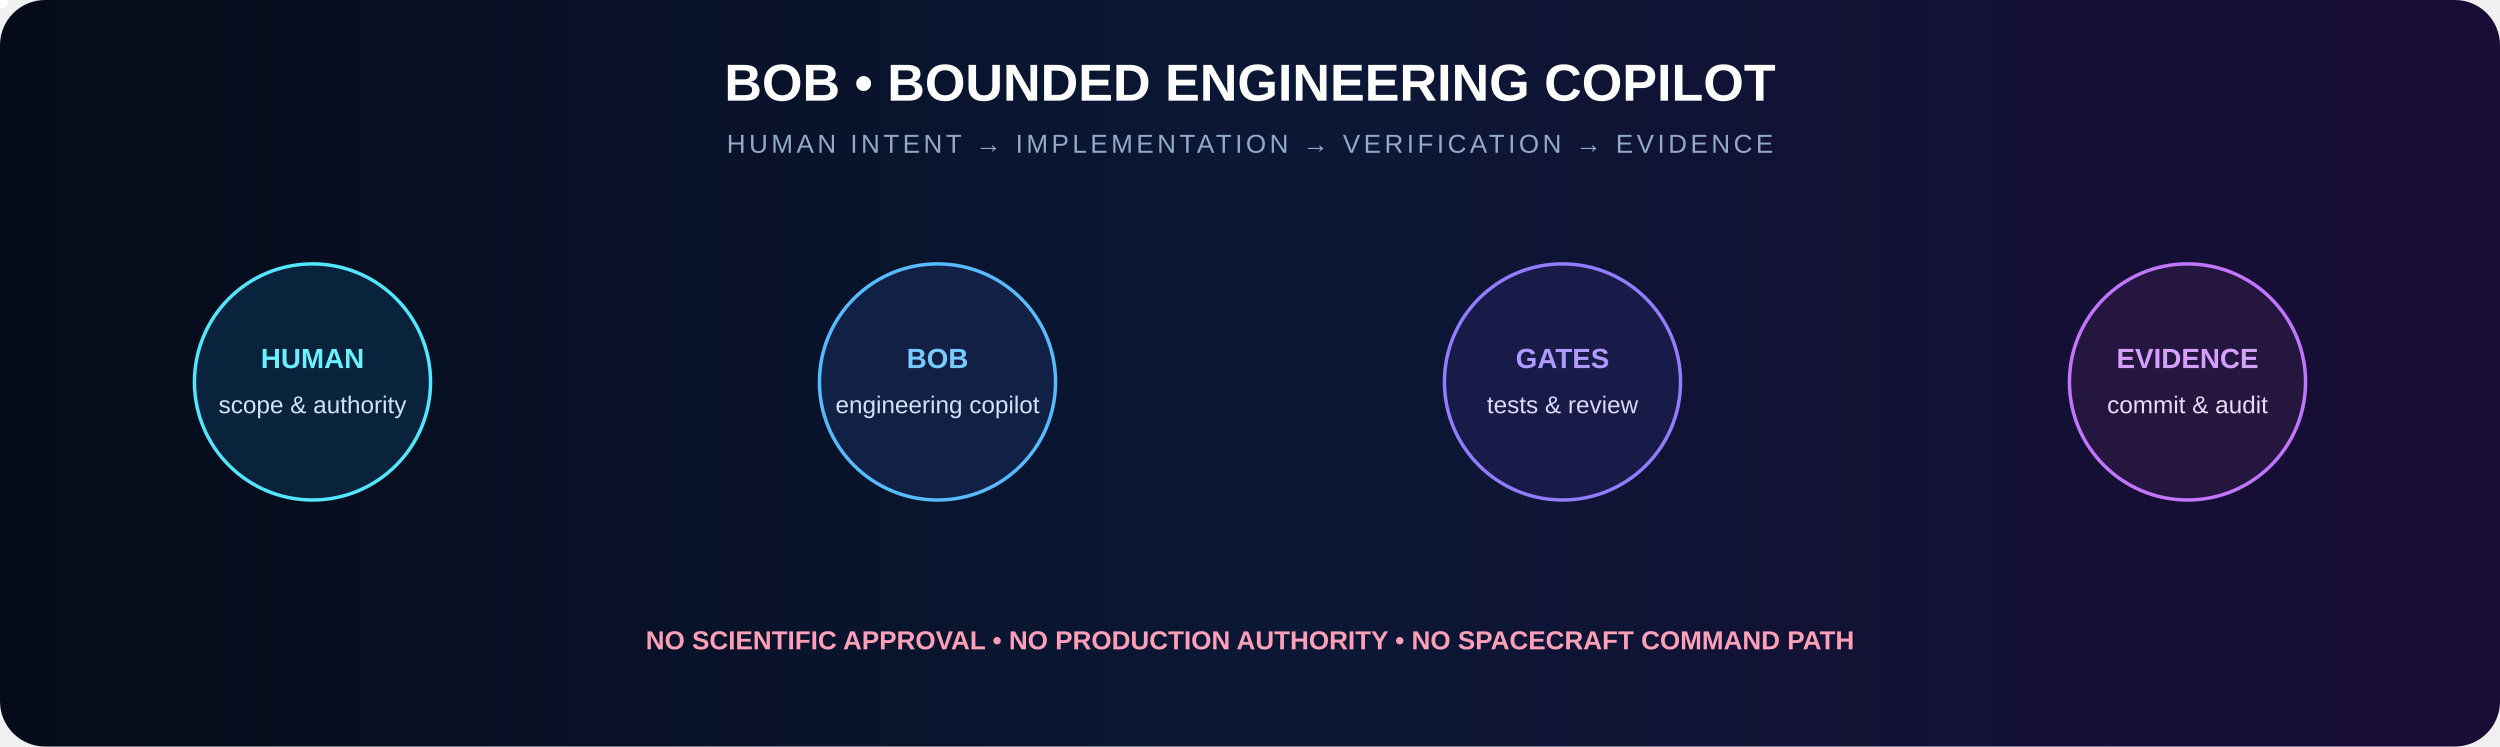
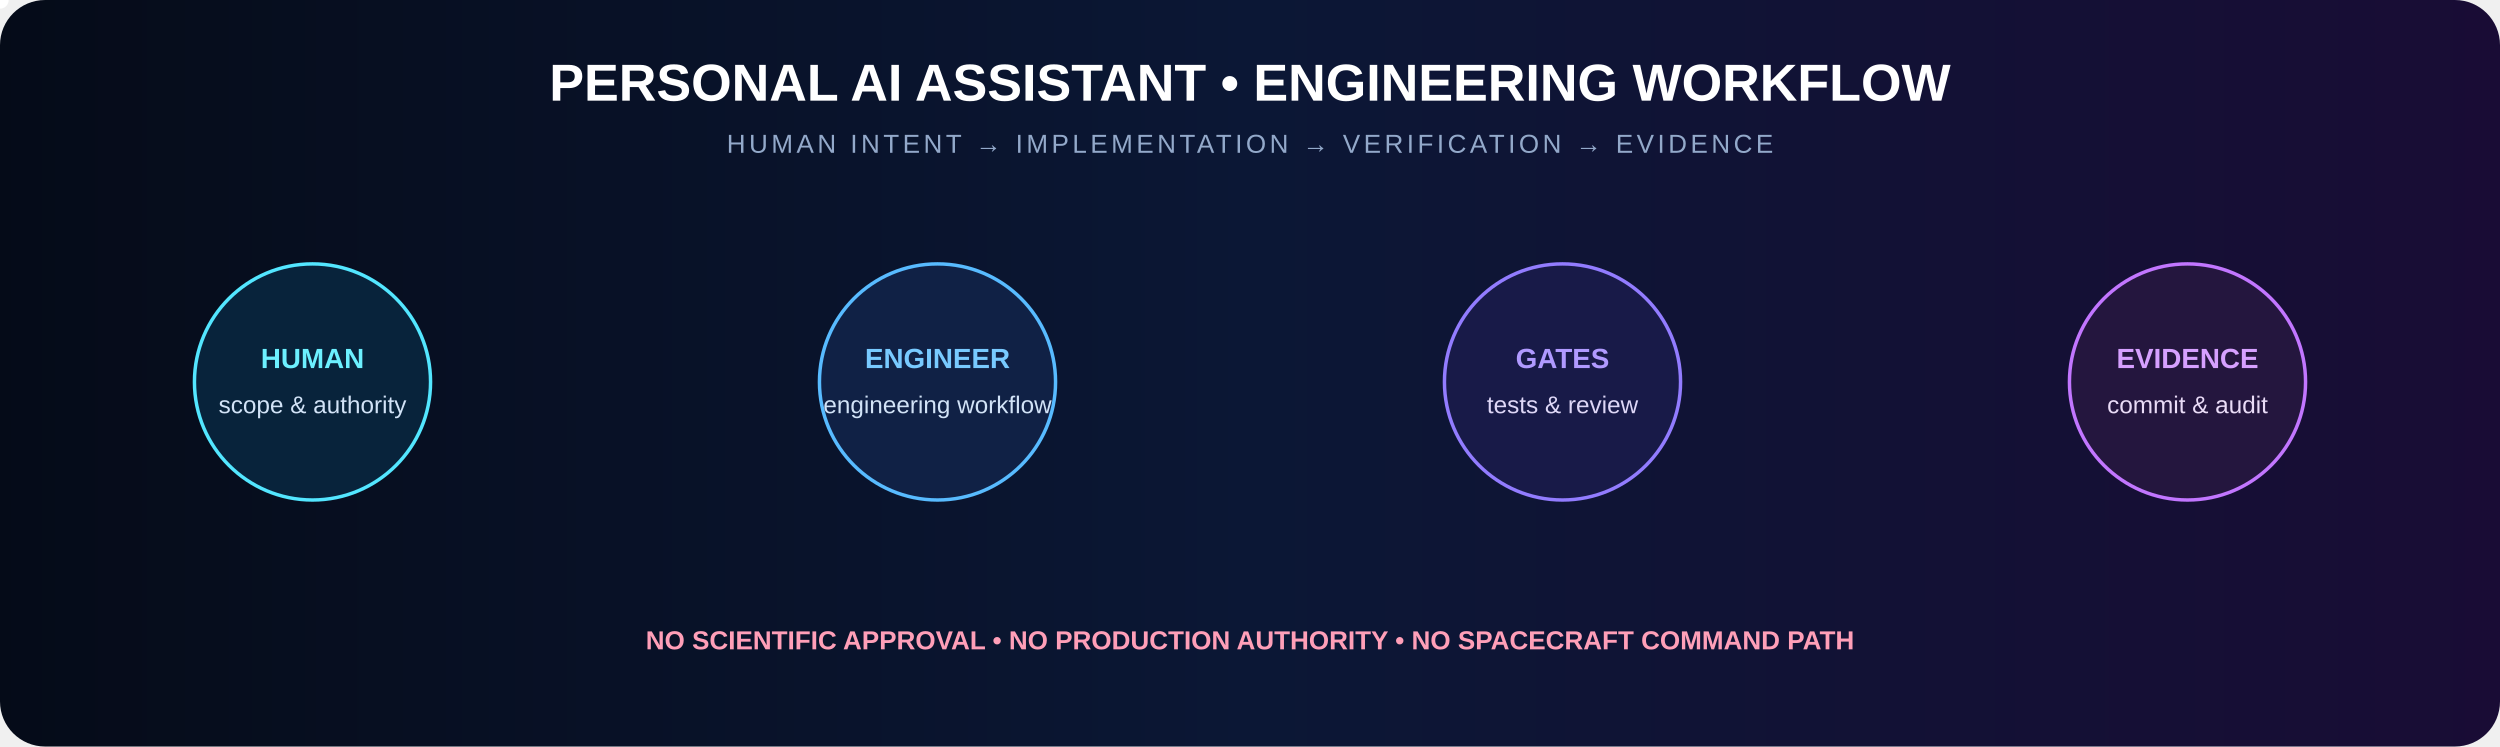
<svg xmlns="http://www.w3.org/2000/svg" width="1440" height="430" viewBox="0 0 1440 430" role="img" aria-labelledby="t d">
  <defs>
    <linearGradient id="b">
      <stop stop-color="#050b18" />
      <stop offset=".5" stop-color="#0b1735" />
      <stop offset="1" stop-color="#190c35" />
    </linearGradient>
    <linearGradient id="l">
      <stop stop-color="#49e7ff" />
      <stop offset="1" stop-color="#a77dff" />
    </linearGradient>
  </defs>
  <rect width="1440" height="430" rx="26" fill="url(#b)" />
-   <text x="720" y="58" text-anchor="middle" fill="#fff" font-family="Arial" font-size="30" font-weight="800">BOB • BOUNDED ENGINEERING COPILOT</text>
+   <text x="720" y="58" text-anchor="middle" fill="#fff" font-family="Arial" font-size="30" font-weight="800">PERSONAL AI ASSISTANT • ENGINEERING WORKFLOW</text>
  <text x="720" y="88" text-anchor="middle" fill="#93a9ca" font-family="Arial" font-size="15" letter-spacing="2">HUMAN INTENT → IMPLEMENTATION → VERIFICATION → EVIDENCE</text>
  <path d="M180 220H1260" stroke="url(#l)" stroke-width="4" opacity=".6" />
  <g font-family="Arial" text-anchor="middle">
    <g transform="translate(180 220)">
      <circle r="68" fill="#08233b" stroke="#53e6ff" stroke-width="2" />
      <text y="-8" fill="#6cf0ff" font-size="16" font-weight="700">HUMAN</text>
      <text y="18" fill="#d2e3f7" font-size="14">scope &amp; authority</text>
    </g>
    <g transform="translate(540 220)">
      <circle r="68" fill="#102145" stroke="#58bbff" stroke-width="2" />
-       <text y="-8" fill="#78caff" font-size="16" font-weight="700">BOB</text>
-       <text y="18" fill="#d2e3f7" font-size="14">engineering copilot</text>
+       <text y="-8" fill="#78caff" font-size="16" font-weight="700">ENGINEER</text>
+       <text y="18" fill="#d2e3f7" font-size="14">engineering workflow</text>
    </g>
    <g transform="translate(900 220)">
      <circle r="68" fill="#181a48" stroke="#927cff" stroke-width="2" />
      <text y="-8" fill="#b09aff" font-size="16" font-weight="700">GATES</text>
      <text y="18" fill="#ded7f7" font-size="14">tests &amp; review</text>
    </g>
    <g transform="translate(1260 220)">
      <circle r="68" fill="#24163e" stroke="#c276ff" stroke-width="2" />
      <text y="-8" fill="#d6a0ff" font-size="16" font-weight="700">EVIDENCE</text>
      <text y="18" fill="#eadcf7" font-size="14">commit &amp; audit</text>
    </g>
  </g>
  <circle r="5" fill="#fff">
    <animateMotion dur="5s" repeatCount="indefinite" path="M180 220H1260" />
  </circle>
  <text x="720" y="374" text-anchor="middle" fill="#ff9fb8" font-family="Arial" font-size="15" font-weight="700">NO SCIENTIFIC APPROVAL • NO PRODUCTION AUTHORITY • NO SPACECRAFT COMMAND PATH</text>
</svg>
